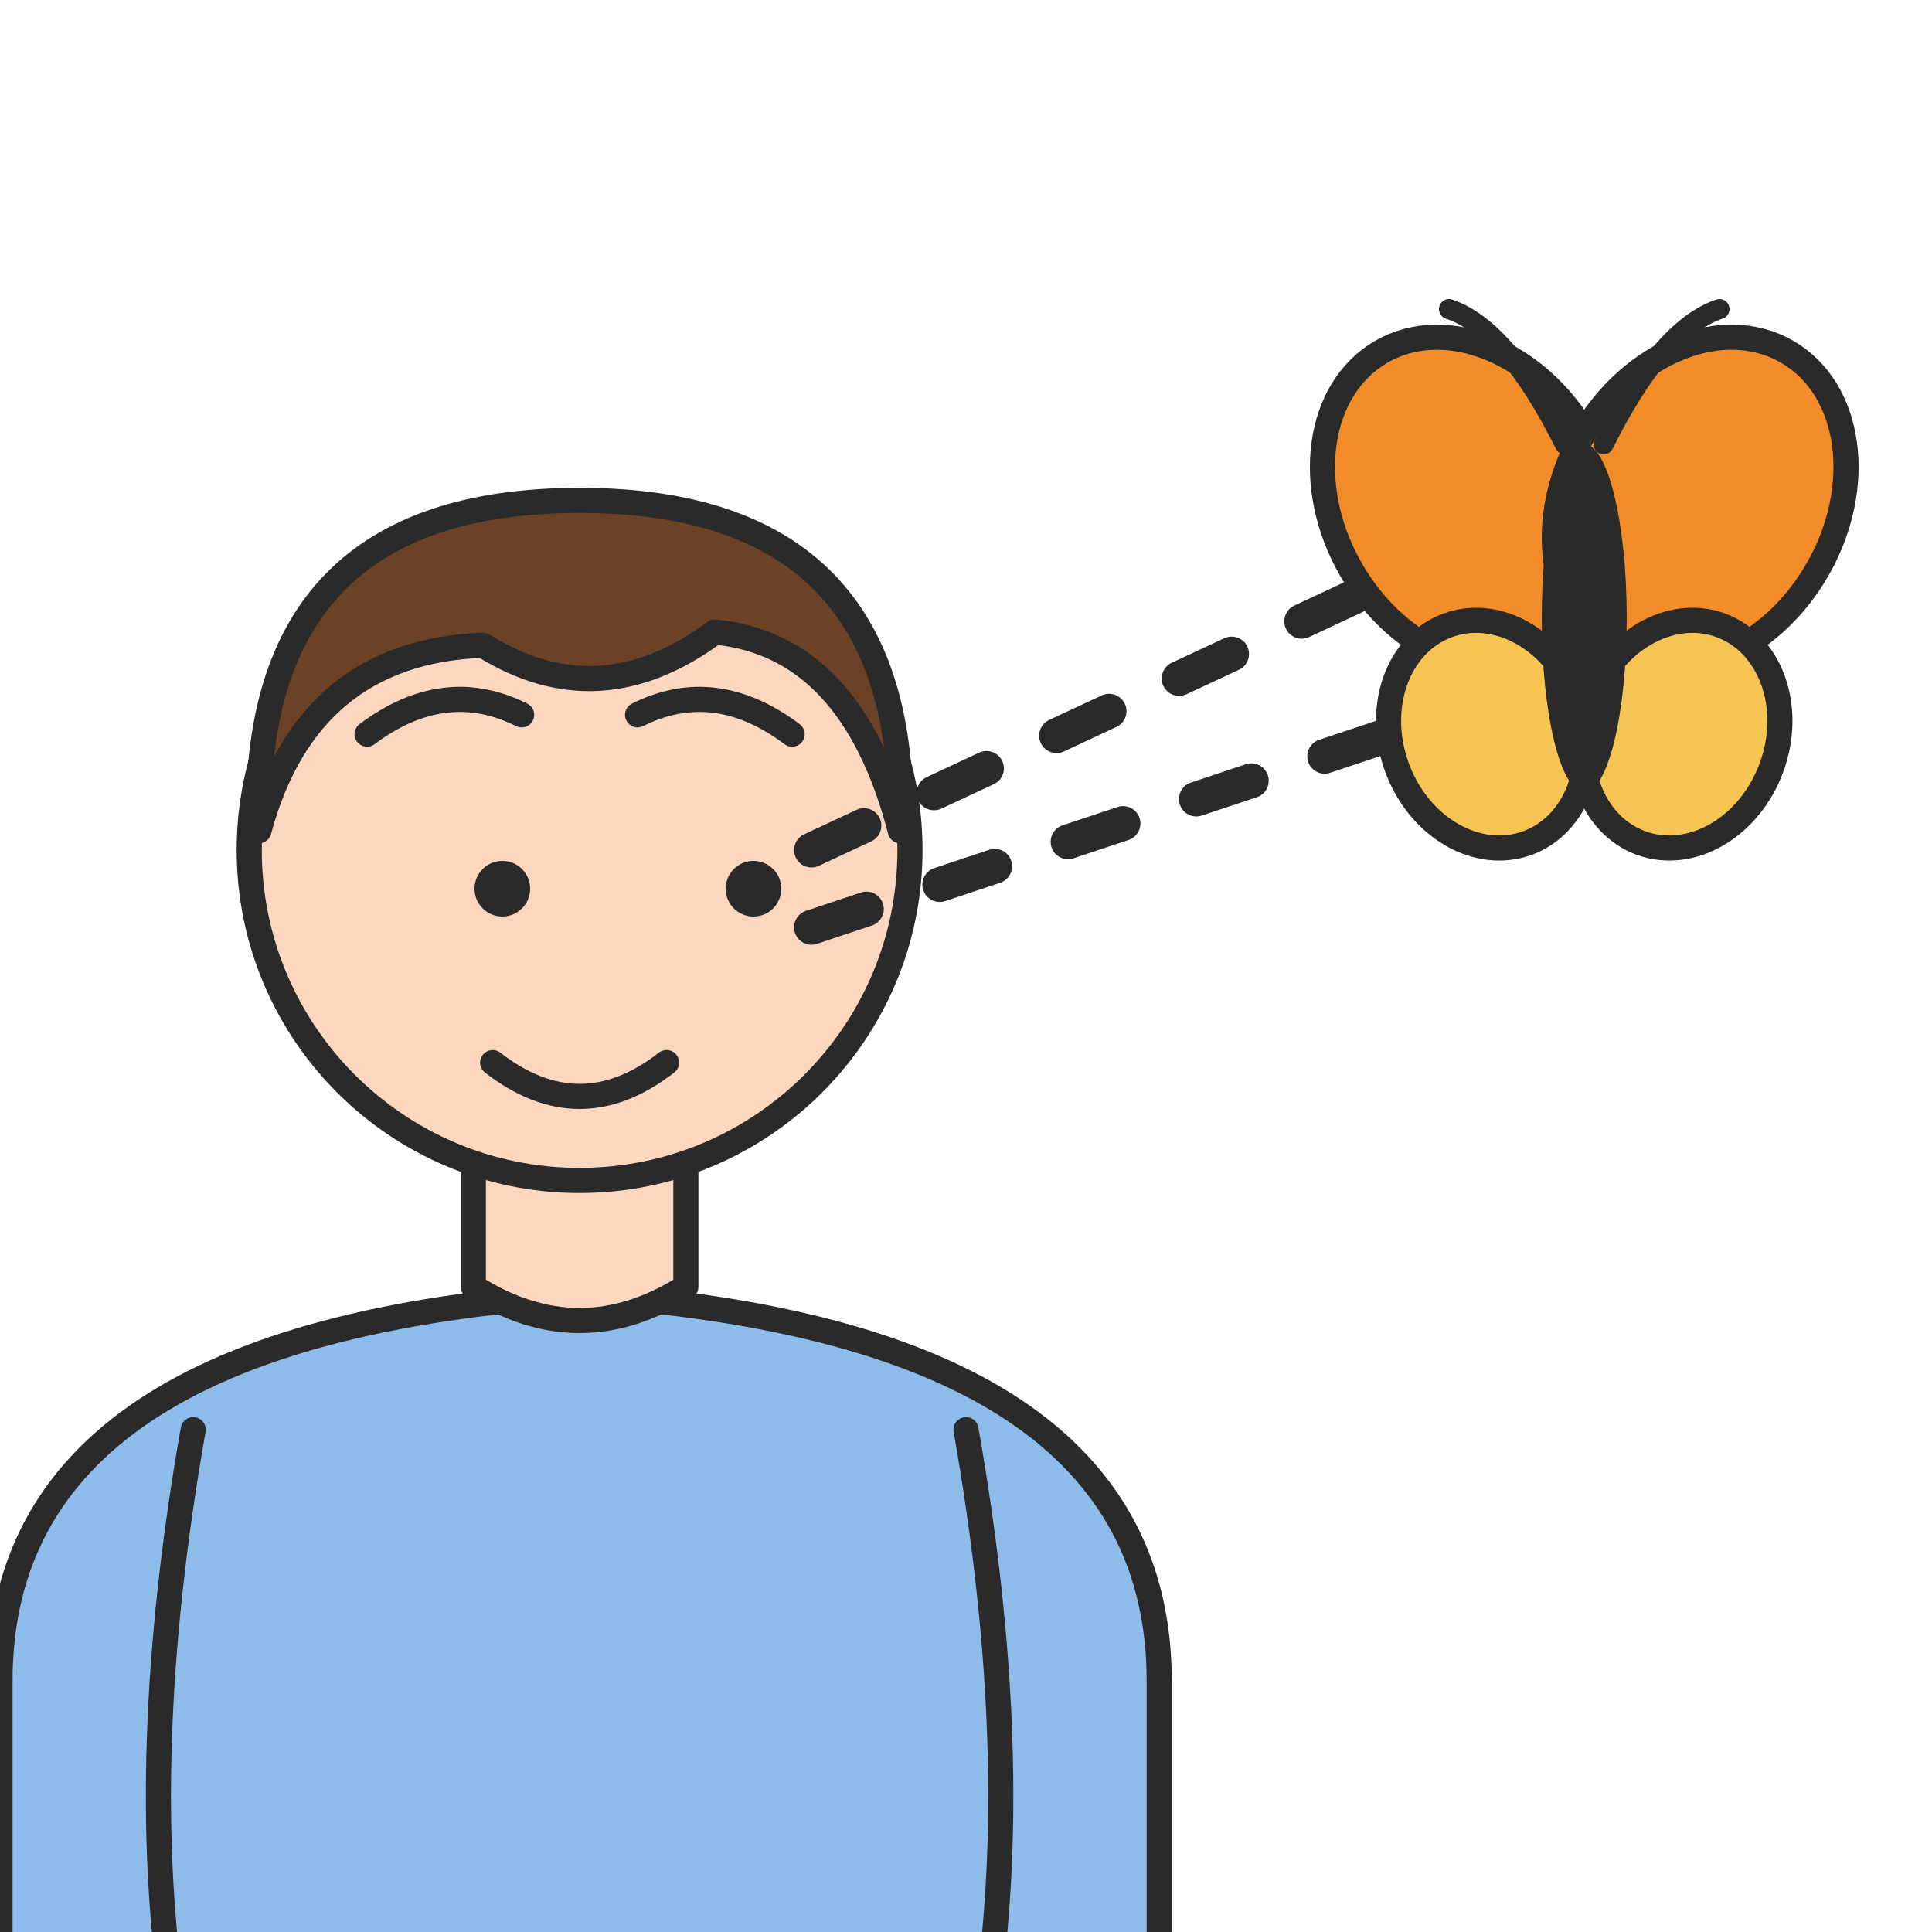
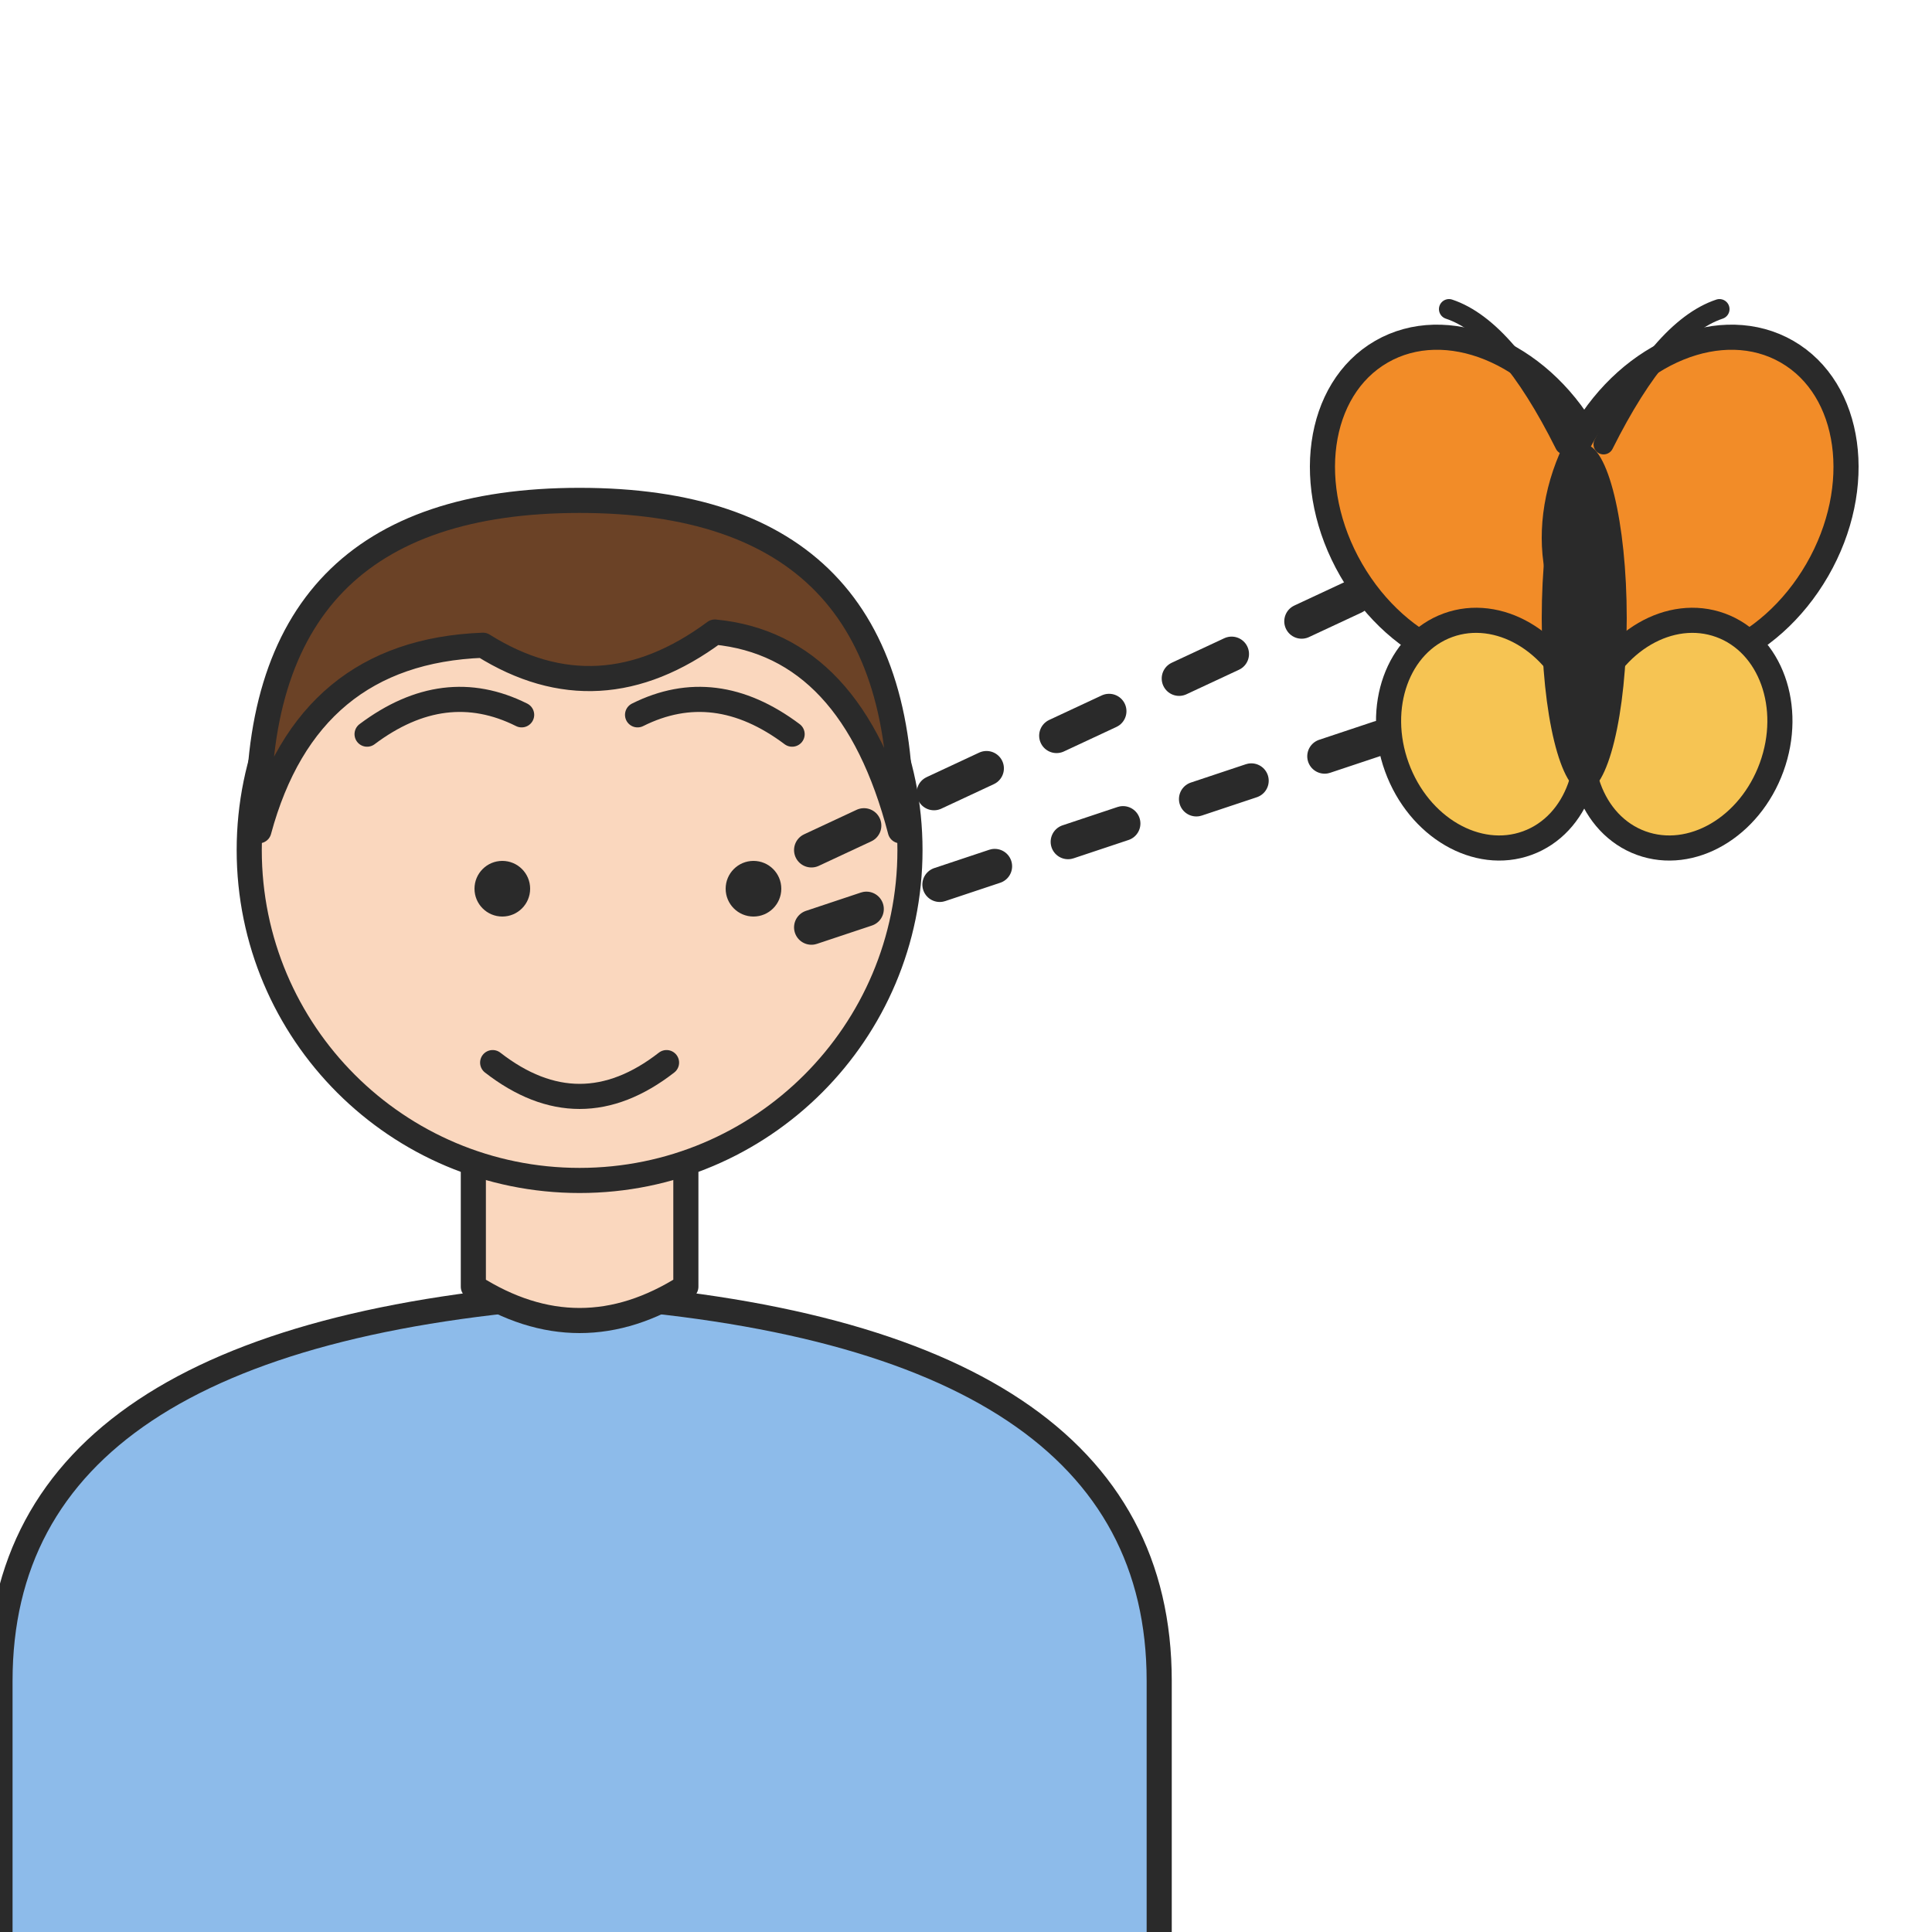
<svg xmlns="http://www.w3.org/2000/svg" viewBox="0 0 100 100" width="512" height="512" stroke-linecap="round" stroke-linejoin="round" role="img" aria-label="vidieť">
  <path d="M0 104 V87 Q0 69 30 67 Q60 69 60 87 V104 Z" fill="#8DBBEA" stroke="#2A2A2A" stroke-width="1.3" />
-   <path d="M10 74 Q7 91 9 104 M50 74 Q53 91 51 104" fill="none" stroke="#2A2A2A" stroke-width="1.3" />
  <path d="M24.5 57.1 V66.6 Q30 70.1 35.5 66.6 V57.1" fill="#FAD7BE" stroke="#2A2A2A" stroke-width="1.3" />
  <circle cx="30" cy="44" r="17.1" fill="#FAD7BE" stroke="#2A2A2A" stroke-width="1.3" />
  <path d="M13.4 43 Q12.9 25.9 30 25.9 Q47.1 25.9 46.6 43 Q44.1 33.398 37 32.714 Q31 37.16 25 33.398 Q15.9 33.74 13.4 43 Z" fill="#6B4226" stroke="#2A2A2A" stroke-width="1.3" />
  <path d="M19 38 Q23 35 27 37" fill="none" stroke="#2A2A2A" stroke-width="1.3" />
  <path d="M33 37 Q37 35 41 38" fill="none" stroke="#2A2A2A" stroke-width="1.3" />
  <circle cx="26.0" cy="46.0" r="1.44" fill="#2A2A2A" stroke="#2A2A2A" stroke-width="0" />
  <circle cx="39.0" cy="46.0" r="1.44" fill="#2A2A2A" stroke="#2A2A2A" stroke-width="0" />
  <path d="M25.5 55 Q30 58.5 34.5 55" fill="none" stroke="#2A2A2A" stroke-width="1.3" />
  <path d="M42 44 L72 30" fill="none" stroke="#2A2A2A" stroke-width="1.8" stroke-dasharray="3 4" />
  <path d="M42 48 L72 38" fill="none" stroke="#2A2A2A" stroke-width="1.8" stroke-dasharray="3 4" />
  <ellipse cx="76" cy="26" rx="7" ry="9" fill="#F28C28" stroke="#2A2A2A" stroke-width="1.3" transform="rotate(-30 76 26)" />
  <ellipse cx="88" cy="26" rx="7" ry="9" fill="#F28C28" stroke="#2A2A2A" stroke-width="1.3" transform="rotate(30 88 26)" />
  <ellipse cx="77" cy="38" rx="5" ry="6" fill="#F6C453" stroke="#2A2A2A" stroke-width="1.3" transform="rotate(-20 77 38)" />
  <ellipse cx="87" cy="38" rx="5" ry="6" fill="#F6C453" stroke="#2A2A2A" stroke-width="1.3" transform="rotate(20 87 38)" />
  <ellipse cx="82" cy="32" rx="2.2" ry="9" fill="#2A2A2A" stroke="#2A2A2A" stroke-width="0" />
  <path d="M81 23 Q78 17 75 16 M83 23 Q86 17 89 16" fill="none" stroke="#2A2A2A" stroke-width="1.04" />
</svg>
